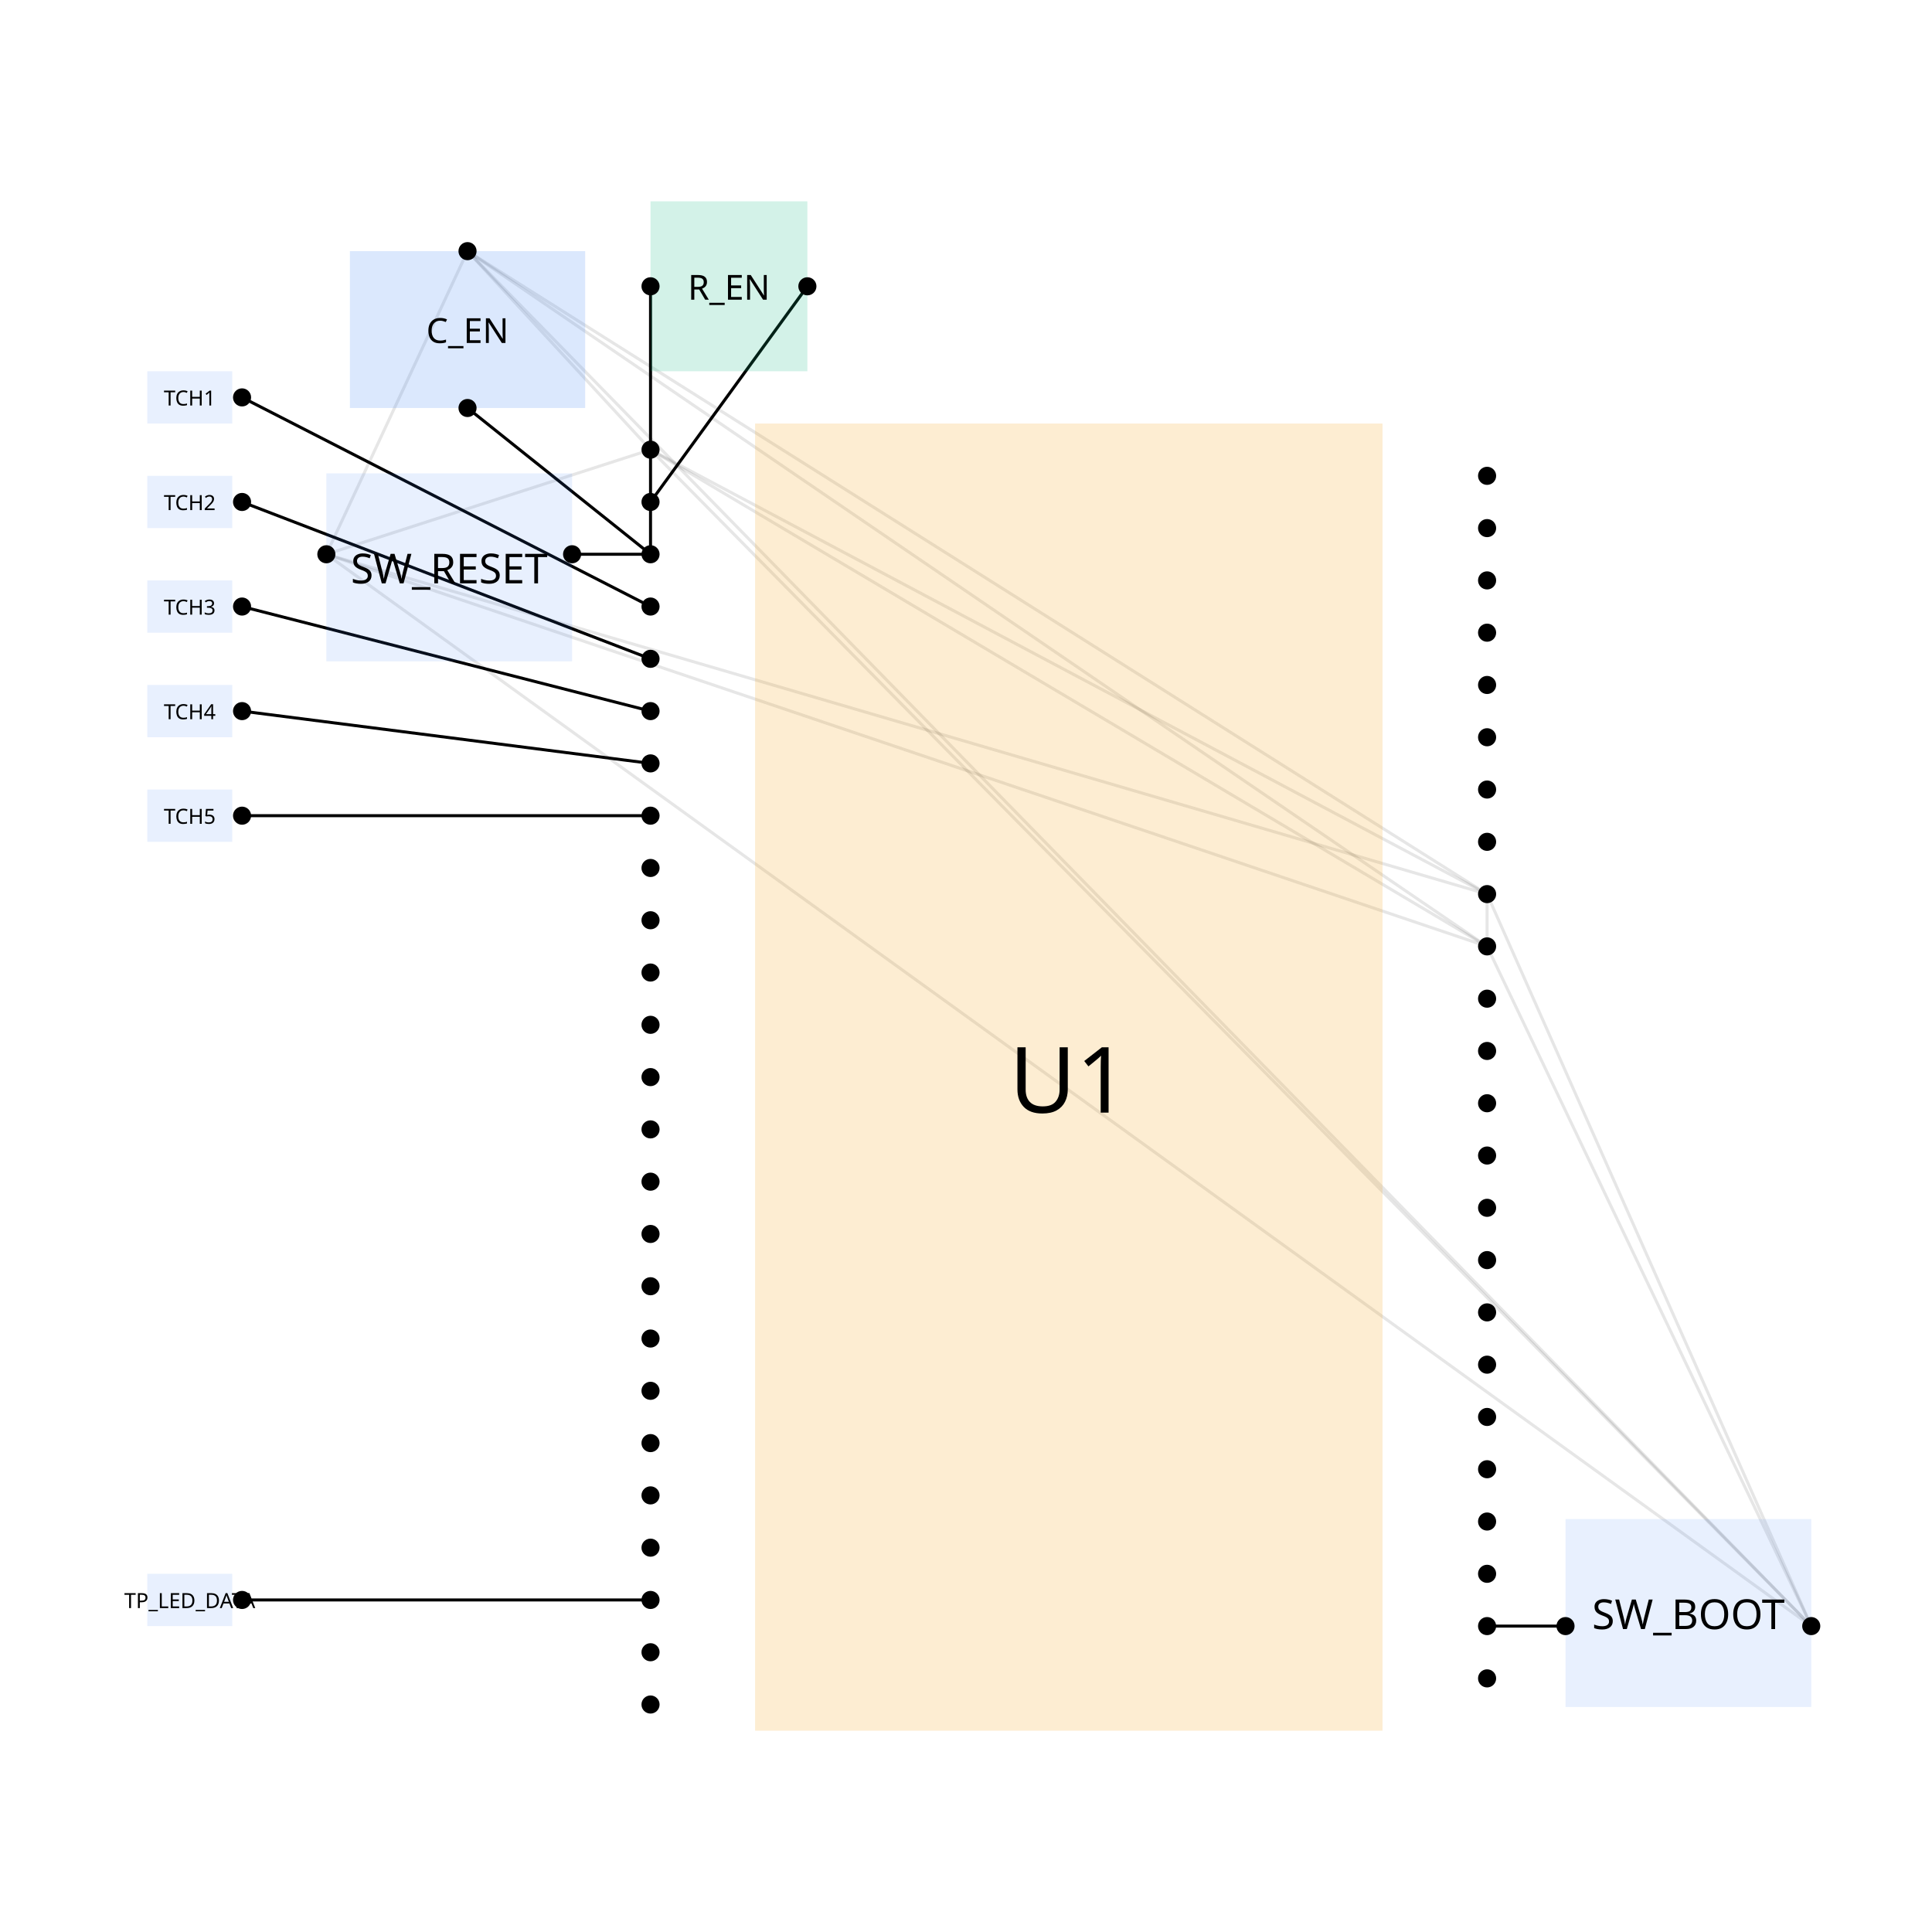
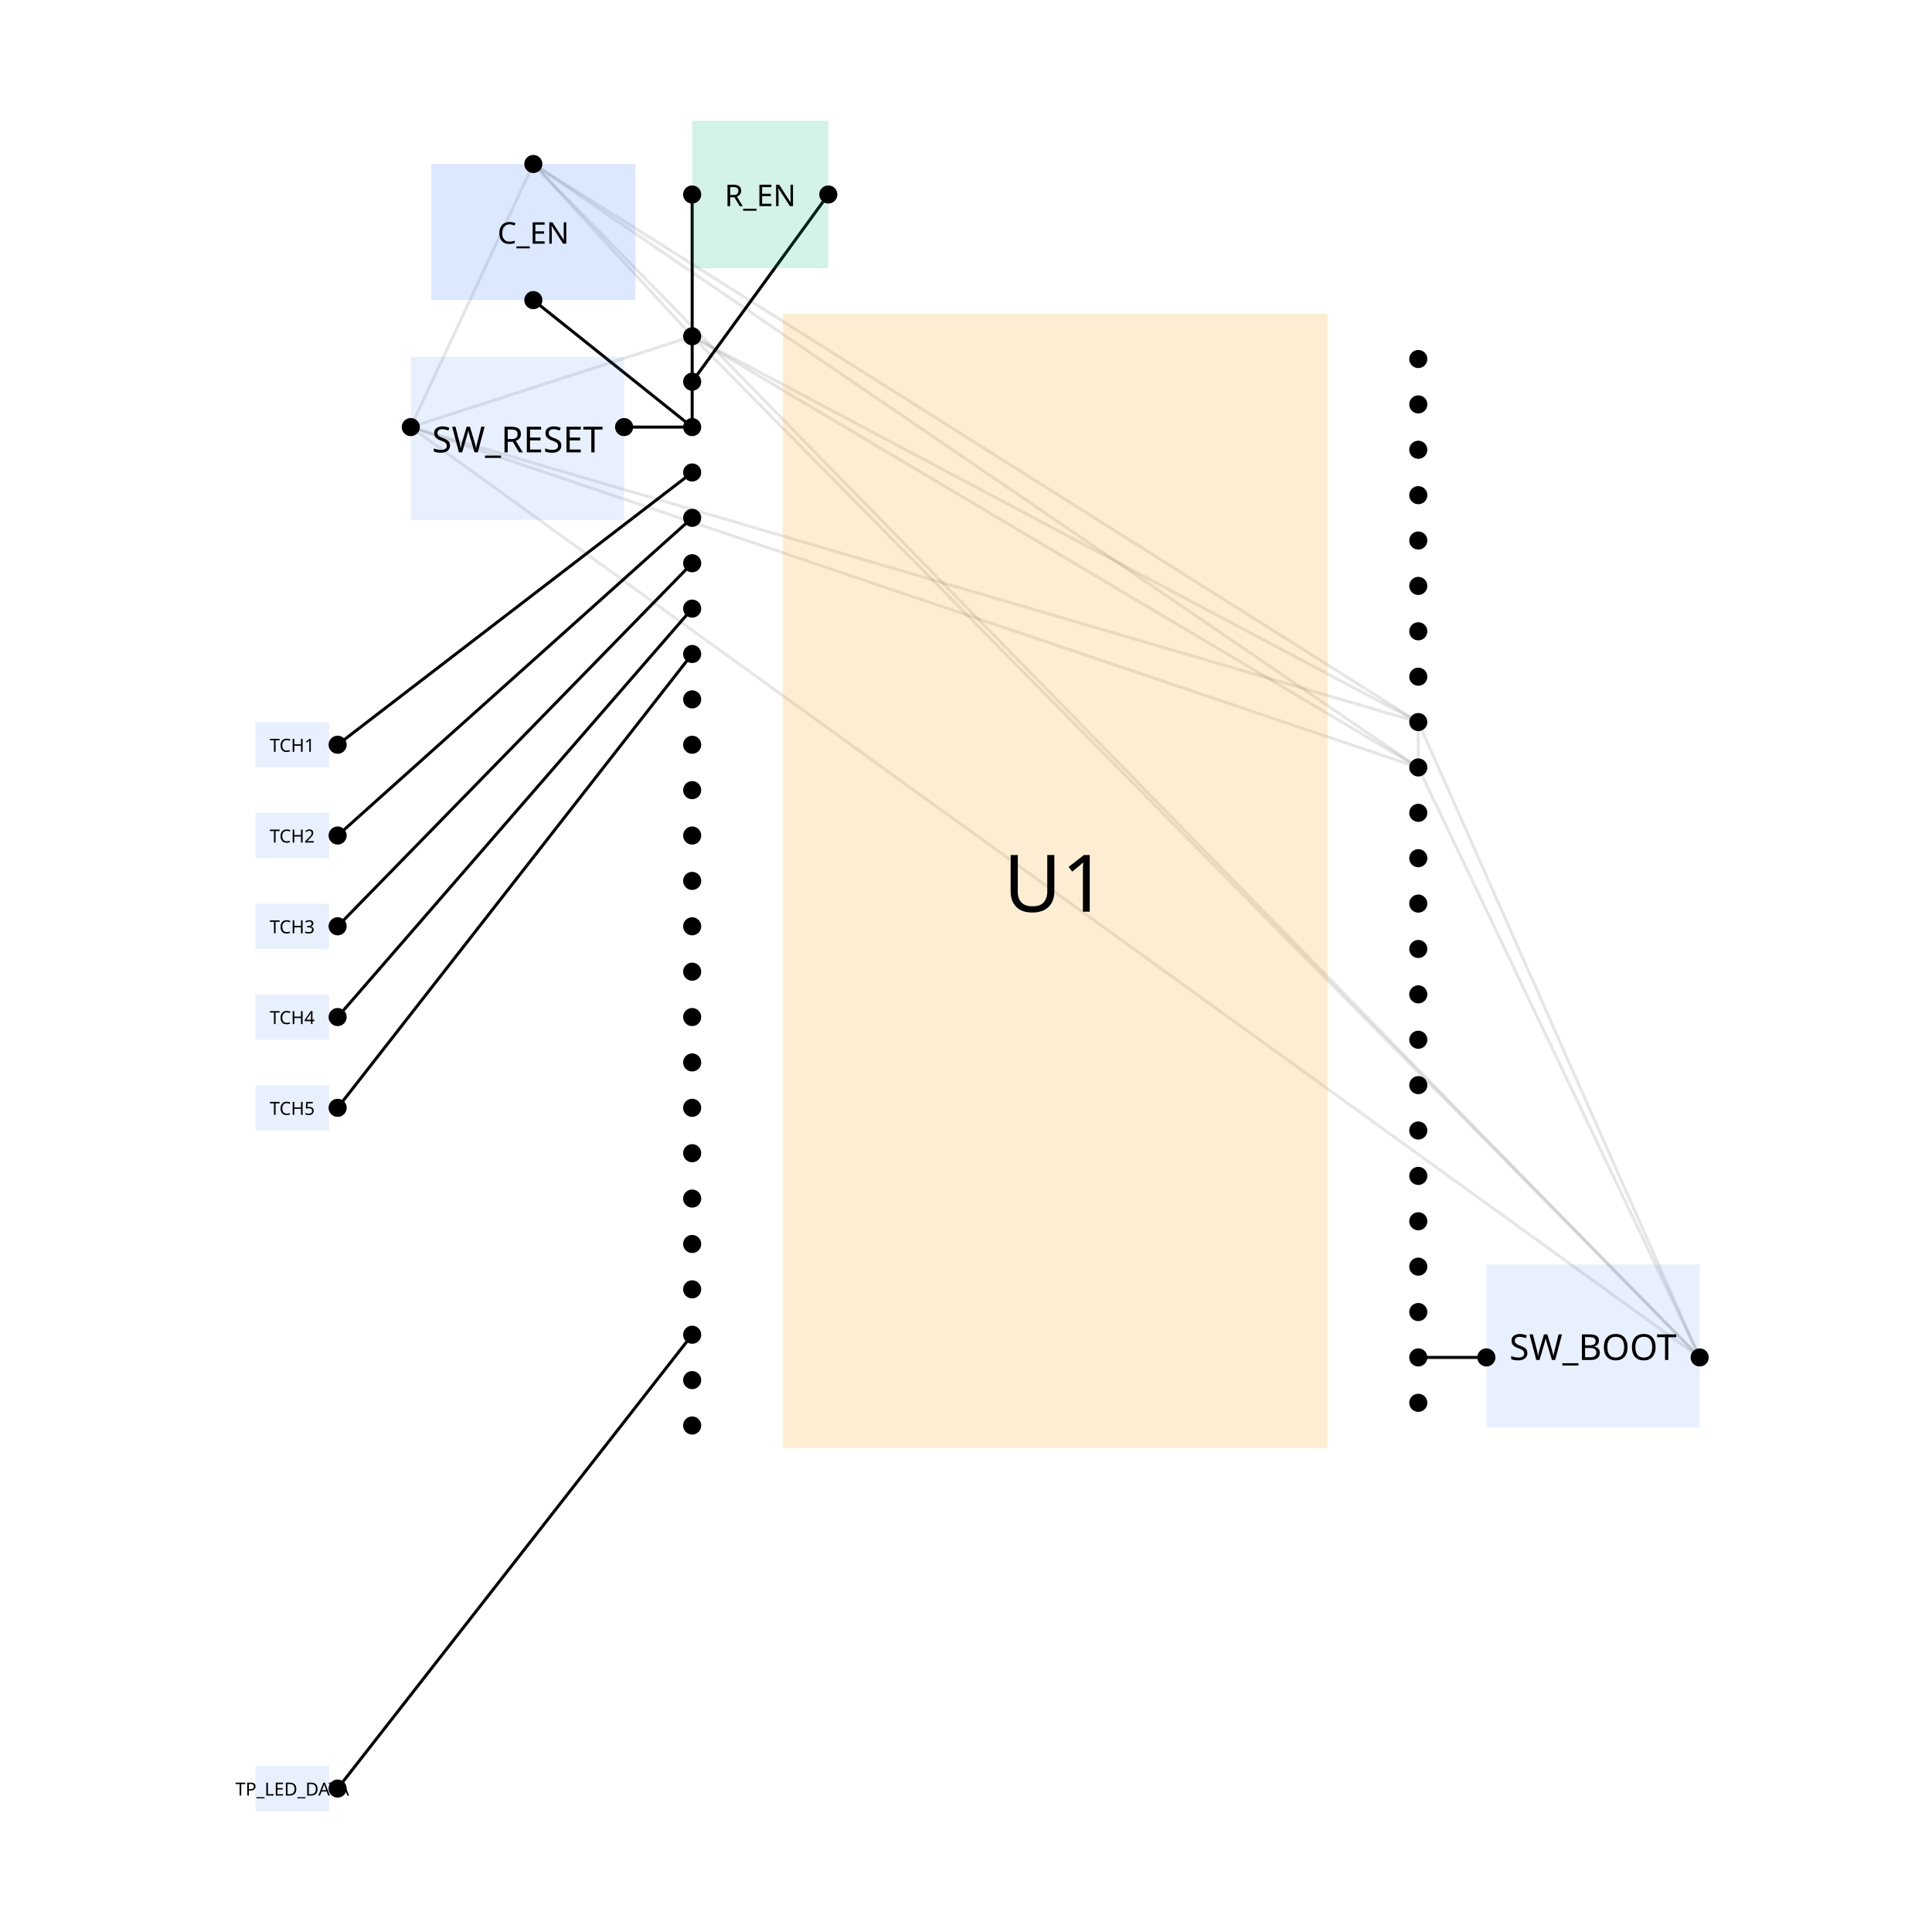
<svg xmlns="http://www.w3.org/2000/svg" width="640" height="640" viewBox="0 0 640 640">
  <rect width="100%" height="100%" fill="white" />
  <g>
-     <polyline data-points="-1.6,2.2000000000000006 -1.0000000000000009,3.0250000000000004" data-type="line" data-label="" points="215.495,166.285 267.455,94.84" fill="none" stroke="rgba(0,0,0,0.1)" stroke-width="1px" />
-   </g>
-   <g>
-     <polyline data-points="-1.6,2.400000000000001 1.6,0.49999999999999956" data-type="line" data-label="" points="215.495,148.965 492.616,313.505" fill="none" stroke="rgba(0,0,0,0.1)" stroke-width="1px" />
-   </g>
-   <g>
-     <polyline data-points="-1.6,2.400000000000001 1.6,0.6999999999999997" data-type="line" data-label="" points="215.495,148.965 492.616,296.185" fill="none" stroke="rgba(0,0,0,0.1)" stroke-width="1px" />
-   </g>
-   <g>
-     <polyline data-points="-1.6,2.400000000000001 -2.3000000000000003,3.15945535" data-type="line" data-label="" points="215.495,148.965 154.875,83.196" fill="none" stroke="rgba(0,0,0,0.1)" stroke-width="1px" />
-   </g>
-   <g>
-     <polyline data-points="-1.6,2.400000000000001 -2.8400000000000003,2.0000000000000013" data-type="line" data-label="" points="215.495,148.965 108.111,183.605" fill="none" stroke="rgba(0,0,0,0.1)" stroke-width="1px" />
-   </g>
-   <g>
-     <polyline data-points="-1.6,2.400000000000001 2.8400000000000003,-2.1000000000000005" data-type="line" data-label="" points="215.495,148.965 600,538.665" fill="none" stroke="rgba(0,0,0,0.1)" stroke-width="1px" />
-   </g>
-   <g>
-     <polyline data-points="1.6,0.49999999999999956 1.6,0.6999999999999997" data-type="line" data-label="" points="492.616,313.505 492.616,296.185" fill="none" stroke="rgba(0,0,0,0.1)" stroke-width="1px" />
-   </g>
-   <g>
-     <polyline data-points="1.6,0.49999999999999956 -2.3000000000000003,3.15945535" data-type="line" data-label="" points="492.616,313.505 154.875,83.196" fill="none" stroke="rgba(0,0,0,0.1)" stroke-width="1px" />
-   </g>
-   <g>
-     <polyline data-points="1.6,0.49999999999999956 -2.8400000000000003,2.0000000000000013" data-type="line" data-label="" points="492.616,313.505 108.111,183.605" fill="none" stroke="rgba(0,0,0,0.1)" stroke-width="1px" />
-   </g>
-   <g>
-     <polyline data-points="1.6,0.49999999999999956 2.8400000000000003,-2.1000000000000005" data-type="line" data-label="" points="492.616,313.505 600,538.665" fill="none" stroke="rgba(0,0,0,0.1)" stroke-width="1px" />
-   </g>
-   <g>
-     <polyline data-points="1.6,0.6999999999999997 -2.3000000000000003,3.15945535" data-type="line" data-label="" points="492.616,296.185 154.875,83.196" fill="none" stroke="rgba(0,0,0,0.1)" stroke-width="1px" />
-   </g>
-   <g>
-     <polyline data-points="1.6,0.6999999999999997 -2.8400000000000003,2.0000000000000013" data-type="line" data-label="" points="492.616,296.185 108.111,183.605" fill="none" stroke="rgba(0,0,0,0.1)" stroke-width="1px" />
-   </g>
-   <g>
-     <polyline data-points="1.6,0.6999999999999997 2.8400000000000003,-2.1000000000000005" data-type="line" data-label="" points="492.616,296.185 600,538.665" fill="none" stroke="rgba(0,0,0,0.1)" stroke-width="1px" />
-   </g>
-   <g>
-     <polyline data-points="-2.3000000000000003,3.15945535 -2.8400000000000003,2.0000000000000013" data-type="line" data-label="" points="154.875,83.196 108.111,183.605" fill="none" stroke="rgba(0,0,0,0.1)" stroke-width="1px" />
-   </g>
-   <g>
-     <polyline data-points="-2.3000000000000003,3.15945535 2.8400000000000003,-2.1000000000000005" data-type="line" data-label="" points="154.875,83.196 600,538.665" fill="none" stroke="rgba(0,0,0,0.1)" stroke-width="1px" />
-   </g>
-   <g>
-     <polyline data-points="-2.8400000000000003,2.0000000000000013 2.8400000000000003,-2.1000000000000005" data-type="line" data-label="" points="108.111,183.605 600,538.665" fill="none" stroke="rgba(0,0,0,0.1)" stroke-width="1px" />
-   </g>
-   <g>
-     <polyline data-points="-1.6,2.000000000000001 -1.6000000000000005,3.0250000000000004" data-type="line" data-label="" points="215.495,183.605 215.495,94.84" fill="none" stroke="black" stroke-width="1px" />
-   </g>
-   <g>
-     <polyline data-points="-1.6,2.000000000000001 -2.3000000000000003,2.5594553500000004" data-type="line" data-label="" points="215.495,183.605 154.875,135.156" fill="none" stroke="black" stroke-width="1px" />
-   </g>
-   <g>
-     <polyline data-points="-1.6,2.000000000000001 -1.9,2.000000000000001" data-type="line" data-label="" points="215.495,183.605 189.515,183.605" fill="none" stroke="black" stroke-width="1px" />
-   </g>
-   <g>
-     <polyline data-points="1.6,-2.1000000000000005 1.9,-2.1000000000000005" data-type="line" data-label="" points="492.616,538.665 518.596,538.665" fill="none" stroke="black" stroke-width="1px" />
-   </g>
-   <g>
-     <polyline data-points="-1.6,1.8000000000000007 -3.162500000000001,2.600000000000002" data-type="line" data-label="" points="215.495,200.925 80.182,131.645" fill="none" stroke="black" stroke-width="1px" />
-   </g>
-   <g>
-     <polyline data-points="-1.6,1.6000000000000008 -3.1625000000000014,2.2000000000000015" data-type="line" data-label="" points="215.495,218.245 80.182,166.285" fill="none" stroke="black" stroke-width="1px" />
-   </g>
-   <g>
-     <polyline data-points="-1.6,1.4000000000000008 -3.162500000000001,1.8000000000000012" data-type="line" data-label="" points="215.495,235.565 80.182,200.925" fill="none" stroke="black" stroke-width="1px" />
-   </g>
-   <g>
-     <polyline data-points="-1.6,1.2000000000000008 -3.162500000000001,1.400000000000001" data-type="line" data-label="" points="215.495,252.885 80.182,235.565" fill="none" stroke="black" stroke-width="1px" />
-   </g>
-   <g>
-     <polyline data-points="-1.6,1.0000000000000009 -3.162500000000001,1.0000000000000009" data-type="line" data-label="" points="215.495,270.205 80.182,270.205" fill="none" stroke="black" stroke-width="1px" />
-   </g>
-   <g>
-     <polyline data-points="-1.6,-2.0000000000000004 -3.162500000000001,-2.0000000000000004" data-type="line" data-label="" points="215.495,530.005 80.182,530.005" fill="none" stroke="black" stroke-width="1px" />
-   </g>
-   <g>
-     <polyline data-points="-1.6,2.2000000000000006 -1.0000000000000009,3.0250000000000004" data-type="line" data-label="" points="215.495,166.285 267.455,94.84" fill="none" stroke="black" stroke-width="1px" />
-   </g>
-   <g>
-     <rect data-type="rect" data-label="U1" data-x="0" data-y="0" x="250.135" y="140.305" width="207.84" height="433.001" fill="rgba(245, 158, 11, 0.18)" stroke="none" stroke-width="0.012" />
-   </g>
-   <g>
-     <rect data-type="rect" data-label="R_EN" data-x="-1.3000000000000007" data-y="3.0250000000000004" x="215.495" y="66.695" width="51.96" height="56.29" fill="rgba(16, 185, 129, 0.18)" stroke="none" stroke-width="0.012" />
-   </g>
-   <g>
-     <rect data-type="rect" data-label="C_EN" data-x="-2.3000000000000003" data-y="2.85945535" x="115.905" y="83.196" width="77.94" height="51.96" fill="rgba(59, 130, 246, 0.18)" stroke="none" stroke-width="0.012" />
-   </g>
-   <g>
-     <rect data-type="rect" data-label="SW_RESET" data-x="-2.37" data-y="1.950000000000001" x="108.111" y="156.806" width="81.404" height="62.258" fill="rgba(59, 130, 246, 0.12)" stroke="none" stroke-width="0.012" />
-   </g>
-   <g>
-     <rect data-type="rect" data-label="SW_BOOT" data-x="2.37" data-y="-2.0500000000000007" x="518.596" y="503.207" width="81.404" height="62.258" fill="rgba(59, 130, 246, 0.12)" stroke="none" stroke-width="0.012" />
-   </g>
-   <g>
-     <rect data-type="rect" data-label="TP_LED_DATA" data-x="-3.362500000000001" data-y="-2.0000000000000004" x="48.79" y="521.345" width="28.145" height="17.32" fill="rgba(59, 130, 246, 0.12)" stroke="none" stroke-width="0.012" />
-   </g>
-   <g>
-     <rect data-type="rect" data-label="TCH1" data-x="-3.362500000000001" data-y="2.600000000000002" x="48.79" y="122.985" width="28.145" height="17.32" fill="rgba(59, 130, 246, 0.12)" stroke="none" stroke-width="0.012" />
-   </g>
-   <g>
-     <rect data-type="rect" data-label="TCH2" data-x="-3.362500000000001" data-y="2.2000000000000015" x="48.79" y="157.625" width="28.145" height="17.32" fill="rgba(59, 130, 246, 0.12)" stroke="none" stroke-width="0.012" />
-   </g>
-   <g>
-     <rect data-type="rect" data-label="TCH3" data-x="-3.362500000000001" data-y="1.8000000000000012" x="48.79" y="192.265" width="28.145" height="17.32" fill="rgba(59, 130, 246, 0.12)" stroke="none" stroke-width="0.012" />
-   </g>
-   <g>
-     <rect data-type="rect" data-label="TCH4" data-x="-3.362500000000001" data-y="1.400000000000001" x="48.79" y="226.905" width="28.145" height="17.32" fill="rgba(59, 130, 246, 0.12)" stroke="none" stroke-width="0.012" />
-   </g>
-   <g>
-     <rect data-type="rect" data-label="TCH5" data-x="-3.362500000000001" data-y="1.0000000000000009" x="48.79" y="261.545" width="28.145" height="17.32" fill="rgba(59, 130, 246, 0.12)" stroke="none" stroke-width="0.012" />
-   </g>
-   <text data-type="text" data-label="U1" data-x="0" data-y="0" x="354.056" y="356.805" fill="black" font-size="30.31" font-family="sans-serif" text-anchor="middle" dominant-baseline="central">U1</text>
-   <text data-type="text" data-label="R_EN" data-x="-1.3000000000000007" data-y="3.0250000000000004" x="241.475" y="94.84" fill="black" font-size="11.431" font-family="sans-serif" text-anchor="middle" dominant-baseline="central">R_EN</text>
-   <text data-type="text" data-label="C_EN" data-x="-2.3000000000000003" data-y="2.85945535" x="154.875" y="109.176" fill="black" font-size="11.431" font-family="sans-serif" text-anchor="middle" dominant-baseline="central">C_EN</text>
-   <text data-type="text" data-label="SW_RESET" data-x="-2.37" data-y="1.950000000000001" x="148.813" y="187.935" fill="black" font-size="13.697" font-family="sans-serif" text-anchor="middle" dominant-baseline="central">SW_RESET</text>
-   <text data-type="text" data-label="SW_BOOT" data-x="2.37" data-y="-2.0500000000000007" x="559.298" y="534.335" fill="black" font-size="13.697" font-family="sans-serif" text-anchor="middle" dominant-baseline="central">SW_BOOT</text>
-   <text data-type="text" data-label="TP_LED_DATA" data-x="-3.362500000000001" data-y="-2.0000000000000004" x="62.862" y="530.005" fill="black" font-size="6.928" font-family="sans-serif" text-anchor="middle" dominant-baseline="central">TP_LED_DATA</text>
-   <text data-type="text" data-label="TCH1" data-x="-3.362500000000001" data-y="2.600000000000002" x="62.862" y="131.645" fill="black" font-size="6.928" font-family="sans-serif" text-anchor="middle" dominant-baseline="central">TCH1</text>
-   <text data-type="text" data-label="TCH2" data-x="-3.362500000000001" data-y="2.2000000000000015" x="62.862" y="166.285" fill="black" font-size="6.928" font-family="sans-serif" text-anchor="middle" dominant-baseline="central">TCH2</text>
-   <text data-type="text" data-label="TCH3" data-x="-3.362500000000001" data-y="1.8000000000000012" x="62.862" y="200.925" fill="black" font-size="6.928" font-family="sans-serif" text-anchor="middle" dominant-baseline="central">TCH3</text>
-   <text data-type="text" data-label="TCH4" data-x="-3.362500000000001" data-y="1.400000000000001" x="62.862" y="235.565" fill="black" font-size="6.928" font-family="sans-serif" text-anchor="middle" dominant-baseline="central">TCH4</text>
-   <text data-type="text" data-label="TCH5" data-x="-3.362500000000001" data-y="1.0000000000000009" x="62.862" y="270.205" fill="black" font-size="6.928" font-family="sans-serif" text-anchor="middle" dominant-baseline="central">TCH5</text>
-   <g>
-     <circle data-type="point" data-label="source_port_0 (source_net_1)" data-x="-1.6" data-y="2.400000000000001" cx="215.495" cy="148.965" r="3" fill="black" />
-   </g>
-   <g>
-     <circle data-type="point" data-label="source_port_1 (source_net_0)" data-x="-1.6" data-y="2.2000000000000006" cx="215.495" cy="166.285" r="3" fill="black" />
-   </g>
-   <g>
-     <circle data-type="point" data-label="source_port_2" data-x="-1.6" data-y="2.000000000000001" cx="215.495" cy="183.605" r="3" fill="black" />
-   </g>
-   <g>
-     <circle data-type="point" data-label="source_port_3" data-x="-1.6" data-y="1.8000000000000007" cx="215.495" cy="200.925" r="3" fill="black" />
-   </g>
-   <g>
-     <circle data-type="point" data-label="source_port_4" data-x="-1.6" data-y="1.6000000000000008" cx="215.495" cy="218.245" r="3" fill="black" />
-   </g>
-   <g>
-     <circle data-type="point" data-label="source_port_5" data-x="-1.6" data-y="1.4000000000000008" cx="215.495" cy="235.565" r="3" fill="black" />
-   </g>
-   <g>
-     <circle data-type="point" data-label="source_port_6" data-x="-1.6" data-y="1.2000000000000008" cx="215.495" cy="252.885" r="3" fill="black" />
-   </g>
-   <g>
-     <circle data-type="point" data-label="source_port_7" data-x="-1.6" data-y="1.0000000000000009" cx="215.495" cy="270.205" r="3" fill="black" />
-   </g>
-   <g>
-     <circle data-type="point" data-label="source_port_8" data-x="-1.6" data-y="0.8000000000000009" cx="215.495" cy="287.525" r="3" fill="black" />
-   </g>
-   <g>
-     <circle data-type="point" data-label="source_port_9" data-x="-1.6" data-y="0.600000000000001" cx="215.495" cy="304.845" r="3" fill="black" />
-   </g>
-   <g>
-     <circle data-type="point" data-label="source_port_10" data-x="-1.6" data-y="0.400000000000001" cx="215.495" cy="322.165" r="3" fill="black" />
-   </g>
-   <g>
-     <circle data-type="point" data-label="source_port_11" data-x="-1.6" data-y="0.20000000000000107" cx="215.495" cy="339.485" r="3" fill="black" />
-   </g>
-   <g>
-     <circle data-type="point" data-label="source_port_12" data-x="-1.6" data-y="8.881784197001252e-16" cx="215.495" cy="356.805" r="3" fill="black" />
-   </g>
-   <g>
-     <circle data-type="point" data-label="source_port_13" data-x="-1.6" data-y="-0.1999999999999993" cx="215.495" cy="374.125" r="3" fill="black" />
-   </g>
-   <g>
-     <circle data-type="point" data-label="source_port_14" data-x="-1.6" data-y="-0.39999999999999947" cx="215.495" cy="391.445" r="3" fill="black" />
-   </g>
-   <g>
-     <circle data-type="point" data-label="source_port_15" data-x="-1.6" data-y="-0.5999999999999996" cx="215.495" cy="408.765" r="3" fill="black" />
-   </g>
-   <g>
-     <circle data-type="point" data-label="source_port_16" data-x="-1.6" data-y="-0.7999999999999998" cx="215.495" cy="426.085" r="3" fill="black" />
-   </g>
-   <g>
-     <circle data-type="point" data-label="source_port_17" data-x="-1.6" data-y="-1" cx="215.495" cy="443.405" r="3" fill="black" />
-   </g>
-   <g>
-     <circle data-type="point" data-label="source_port_18" data-x="-1.6" data-y="-1.2000000000000002" cx="215.495" cy="460.725" r="3" fill="black" />
-   </g>
-   <g>
-     <circle data-type="point" data-label="source_port_19" data-x="-1.6" data-y="-1.4000000000000004" cx="215.495" cy="478.045" r="3" fill="black" />
-   </g>
-   <g>
-     <circle data-type="point" data-label="source_port_20" data-x="-1.6" data-y="-1.6" cx="215.495" cy="495.365" r="3" fill="black" />
-   </g>
-   <g>
-     <circle data-type="point" data-label="source_port_21" data-x="-1.6" data-y="-1.8000000000000003" cx="215.495" cy="512.685" r="3" fill="black" />
-   </g>
-   <g>
-     <circle data-type="point" data-label="source_port_22" data-x="-1.6" data-y="-2.0000000000000004" cx="215.495" cy="530.005" r="3" fill="black" />
-   </g>
-   <g>
-     <circle data-type="point" data-label="source_port_23" data-x="-1.6" data-y="-2.2000000000000006" cx="215.495" cy="547.325" r="3" fill="black" />
-   </g>
-   <g>
-     <circle data-type="point" data-label="source_port_24" data-x="-1.6" data-y="-2.400000000000001" cx="215.495" cy="564.645" r="3" fill="black" />
-   </g>
-   <g>
-     <circle data-type="point" data-label="source_port_25" data-x="1.6" data-y="-2.3000000000000007" cx="492.616" cy="555.985" r="3" fill="black" />
-   </g>
-   <g>
-     <circle data-type="point" data-label="source_port_26" data-x="1.6" data-y="-2.1000000000000005" cx="492.616" cy="538.665" r="3" fill="black" />
-   </g>
-   <g>
-     <circle data-type="point" data-label="source_port_27" data-x="1.6" data-y="-1.9000000000000008" cx="492.616" cy="521.345" r="3" fill="black" />
-   </g>
-   <g>
-     <circle data-type="point" data-label="source_port_28" data-x="1.6" data-y="-1.7000000000000006" cx="492.616" cy="504.025" r="3" fill="black" />
-   </g>
-   <g>
-     <circle data-type="point" data-label="source_port_29" data-x="1.6" data-y="-1.5000000000000007" cx="492.616" cy="486.705" r="3" fill="black" />
-   </g>
-   <g>
-     <circle data-type="point" data-label="source_port_30" data-x="1.6" data-y="-1.3000000000000007" cx="492.616" cy="469.385" r="3" fill="black" />
-   </g>
-   <g>
-     <circle data-type="point" data-label="source_port_31" data-x="1.6" data-y="-1.1000000000000008" cx="492.616" cy="452.065" r="3" fill="black" />
-   </g>
-   <g>
-     <circle data-type="point" data-label="source_port_32" data-x="1.6" data-y="-0.9000000000000008" cx="492.616" cy="434.745" r="3" fill="black" />
-   </g>
-   <g>
-     <circle data-type="point" data-label="source_port_33" data-x="1.6" data-y="-0.7000000000000008" cx="492.616" cy="417.425" r="3" fill="black" />
-   </g>
-   <g>
-     <circle data-type="point" data-label="source_port_34" data-x="1.6" data-y="-0.5000000000000009" cx="492.616" cy="400.105" r="3" fill="black" />
-   </g>
-   <g>
-     <circle data-type="point" data-label="source_port_35" data-x="1.6" data-y="-0.30000000000000093" cx="492.616" cy="382.785" r="3" fill="black" />
-   </g>
-   <g>
-     <circle data-type="point" data-label="source_port_36" data-x="1.6" data-y="-0.10000000000000098" cx="492.616" cy="365.465" r="3" fill="black" />
-   </g>
-   <g>
-     <circle data-type="point" data-label="source_port_37" data-x="1.6" data-y="0.0999999999999992" cx="492.616" cy="348.145" r="3" fill="black" />
-   </g>
-   <g>
-     <circle data-type="point" data-label="source_port_38" data-x="1.6" data-y="0.2999999999999994" cx="492.616" cy="330.825" r="3" fill="black" />
-   </g>
-   <g>
-     <circle data-type="point" data-label="source_port_39 (source_net_1)" data-x="1.6" data-y="0.49999999999999956" cx="492.616" cy="313.505" r="3" fill="black" />
-   </g>
-   <g>
-     <circle data-type="point" data-label="source_port_40 (source_net_1)" data-x="1.6" data-y="0.6999999999999997" cx="492.616" cy="296.185" r="3" fill="black" />
-   </g>
-   <g>
-     <circle data-type="point" data-label="source_port_41" data-x="1.6" data-y="0.8999999999999999" cx="492.616" cy="278.865" r="3" fill="black" />
-   </g>
-   <g>
-     <circle data-type="point" data-label="source_port_42" data-x="1.6" data-y="1.1" cx="492.616" cy="261.545" r="3" fill="black" />
-   </g>
-   <g>
-     <circle data-type="point" data-label="source_port_43" data-x="1.6" data-y="1.3000000000000003" cx="492.616" cy="244.225" r="3" fill="black" />
-   </g>
-   <g>
-     <circle data-type="point" data-label="source_port_44" data-x="1.6" data-y="1.5000000000000004" cx="492.616" cy="226.905" r="3" fill="black" />
-   </g>
-   <g>
-     <circle data-type="point" data-label="source_port_45" data-x="1.6" data-y="1.7000000000000002" cx="492.616" cy="209.585" r="3" fill="black" />
-   </g>
-   <g>
-     <circle data-type="point" data-label="source_port_46" data-x="1.6" data-y="1.9000000000000004" cx="492.616" cy="192.265" r="3" fill="black" />
-   </g>
-   <g>
-     <circle data-type="point" data-label="source_port_47" data-x="1.6" data-y="2.1000000000000005" cx="492.616" cy="174.945" r="3" fill="black" />
-   </g>
-   <g>
-     <circle data-type="point" data-label="source_port_48" data-x="1.6" data-y="2.3000000000000007" cx="492.616" cy="157.625" r="3" fill="black" />
-   </g>
-   <g>
-     <circle data-type="point" data-label="source_port_49" data-x="-1.6000000000000005" data-y="3.0250000000000004" cx="215.495" cy="94.84" r="3" fill="black" />
-   </g>
-   <g>
-     <circle data-type="point" data-label="source_port_50 (source_net_0)" data-x="-1.0000000000000009" data-y="3.0250000000000004" cx="267.455" cy="94.84" r="3" fill="black" />
-   </g>
-   <g>
-     <circle data-type="point" data-label="source_port_51" data-x="-2.3000000000000003" data-y="2.5594553500000004" cx="154.875" cy="135.156" r="3" fill="black" />
-   </g>
-   <g>
-     <circle data-type="point" data-label="source_port_52 (source_net_1)" data-x="-2.3000000000000003" data-y="3.15945535" cx="154.875" cy="83.196" r="3" fill="black" />
-   </g>
-   <g>
-     <circle data-type="point" data-label="source_port_53" data-x="-1.9" data-y="2.000000000000001" cx="189.515" cy="183.605" r="3" fill="black" />
-   </g>
-   <g>
-     <circle data-type="point" data-label="source_port_54 (source_net_1)" data-x="-2.8400000000000003" data-y="2.0000000000000013" cx="108.111" cy="183.605" r="3" fill="black" />
-   </g>
-   <g>
-     <circle data-type="point" data-label="source_port_57" data-x="1.9" data-y="-2.1000000000000005" cx="518.596" cy="538.665" r="3" fill="black" />
-   </g>
-   <g>
-     <circle data-type="point" data-label="source_port_58 (source_net_1)" data-x="2.8400000000000003" data-y="-2.1000000000000005" cx="600" cy="538.665" r="3" fill="black" />
-   </g>
-   <g>
-     <circle data-type="point" data-label="source_port_61" data-x="-3.162500000000001" data-y="-2.0000000000000004" cx="80.182" cy="530.005" r="3" fill="black" />
-   </g>
-   <g>
-     <circle data-type="point" data-label="source_port_62" data-x="-3.162500000000001" data-y="2.600000000000002" cx="80.182" cy="131.645" r="3" fill="black" />
-   </g>
-   <g>
-     <circle data-type="point" data-label="source_port_63" data-x="-3.1625000000000014" data-y="2.2000000000000015" cx="80.182" cy="166.285" r="3" fill="black" />
-   </g>
-   <g>
-     <circle data-type="point" data-label="source_port_64" data-x="-3.162500000000001" data-y="1.8000000000000012" cx="80.182" cy="200.925" r="3" fill="black" />
-   </g>
-   <g>
-     <circle data-type="point" data-label="source_port_65" data-x="-3.162500000000001" data-y="1.400000000000001" cx="80.182" cy="235.565" r="3" fill="black" />
-   </g>
-   <g>
-     <circle data-type="point" data-label="source_port_66" data-x="-3.162500000000001" data-y="1.0000000000000009" cx="80.182" cy="270.205" r="3" fill="black" />
+     <polyline data-points="-1.6,2.2000000000000006 -1.0000000000000009,3.0250000000000004" data-type="line" data-label="" points="229.291,126.443 274.392,64.43" fill="none" stroke="rgba(0,0,0,0.1)" stroke-width="1px" />
+   </g>
+   <g>
+     <polyline data-points="-1.6,2.400000000000001 1.6,0.49999999999999956" data-type="line" data-label="" points="229.291,111.409 469.828,254.228" fill="none" stroke="rgba(0,0,0,0.1)" stroke-width="1px" />
+   </g>
+   <g>
+     <polyline data-points="-1.6,2.400000000000001 1.6,0.6999999999999997" data-type="line" data-label="" points="229.291,111.409 469.828,239.195" fill="none" stroke="rgba(0,0,0,0.1)" stroke-width="1px" />
+   </g>
+   <g>
+     <polyline data-points="-1.6,2.400000000000001 -2.3000000000000003,3.15945535" data-type="line" data-label="" points="229.291,111.409 176.674,54.323" fill="none" stroke="rgba(0,0,0,0.1)" stroke-width="1px" />
+   </g>
+   <g>
+     <polyline data-points="-1.6,2.400000000000001 -2.8400000000000003,2.0000000000000013" data-type="line" data-label="" points="229.291,111.409 136.083,141.477" fill="none" stroke="rgba(0,0,0,0.1)" stroke-width="1px" />
+   </g>
+   <g>
+     <polyline data-points="-1.6,2.400000000000001 2.8400000000000003,-2.1000000000000005" data-type="line" data-label="" points="229.291,111.409 563.036,449.664" fill="none" stroke="rgba(0,0,0,0.1)" stroke-width="1px" />
+   </g>
+   <g>
+     <polyline data-points="1.6,0.49999999999999956 1.6,0.6999999999999997" data-type="line" data-label="" points="469.828,254.228 469.828,239.195" fill="none" stroke="rgba(0,0,0,0.1)" stroke-width="1px" />
+   </g>
+   <g>
+     <polyline data-points="1.6,0.49999999999999956 -2.3000000000000003,3.15945535" data-type="line" data-label="" points="469.828,254.228 176.674,54.323" fill="none" stroke="rgba(0,0,0,0.1)" stroke-width="1px" />
+   </g>
+   <g>
+     <polyline data-points="1.6,0.49999999999999956 -2.8400000000000003,2.0000000000000013" data-type="line" data-label="" points="469.828,254.228 136.083,141.477" fill="none" stroke="rgba(0,0,0,0.1)" stroke-width="1px" />
+   </g>
+   <g>
+     <polyline data-points="1.6,0.49999999999999956 2.8400000000000003,-2.1000000000000005" data-type="line" data-label="" points="469.828,254.228 563.036,449.664" fill="none" stroke="rgba(0,0,0,0.1)" stroke-width="1px" />
+   </g>
+   <g>
+     <polyline data-points="1.6,0.6999999999999997 -2.3000000000000003,3.15945535" data-type="line" data-label="" points="469.828,239.195 176.674,54.323" fill="none" stroke="rgba(0,0,0,0.1)" stroke-width="1px" />
+   </g>
+   <g>
+     <polyline data-points="1.6,0.6999999999999997 -2.8400000000000003,2.0000000000000013" data-type="line" data-label="" points="469.828,239.195 136.083,141.477" fill="none" stroke="rgba(0,0,0,0.1)" stroke-width="1px" />
+   </g>
+   <g>
+     <polyline data-points="1.6,0.6999999999999997 2.8400000000000003,-2.1000000000000005" data-type="line" data-label="" points="469.828,239.195 563.036,449.664" fill="none" stroke="rgba(0,0,0,0.1)" stroke-width="1px" />
+   </g>
+   <g>
+     <polyline data-points="-2.3000000000000003,3.15945535 -2.8400000000000003,2.0000000000000013" data-type="line" data-label="" points="176.674,54.323 136.083,141.477" fill="none" stroke="rgba(0,0,0,0.1)" stroke-width="1px" />
+   </g>
+   <g>
+     <polyline data-points="-2.3000000000000003,3.15945535 2.8400000000000003,-2.1000000000000005" data-type="line" data-label="" points="176.674,54.323 563.036,449.664" fill="none" stroke="rgba(0,0,0,0.1)" stroke-width="1px" />
+   </g>
+   <g>
+     <polyline data-points="-2.8400000000000003,2.0000000000000013 2.8400000000000003,-2.1000000000000005" data-type="line" data-label="" points="136.083,141.477 563.036,449.664" fill="none" stroke="rgba(0,0,0,0.1)" stroke-width="1px" />
+   </g>
+   <g>
+     <polyline data-points="-1.6,2.000000000000001 -1.6000000000000005,3.0250000000000004" data-type="line" data-label="" points="229.291,141.477 229.291,64.43" fill="none" stroke="black" stroke-width="1px" />
+   </g>
+   <g>
+     <polyline data-points="-1.6,2.000000000000001 -2.3000000000000003,2.5594553500000004" data-type="line" data-label="" points="229.291,141.477 176.674,99.423" fill="none" stroke="black" stroke-width="1px" />
+   </g>
+   <g>
+     <polyline data-points="-1.6,2.000000000000001 -1.9,2.000000000000001" data-type="line" data-label="" points="229.291,141.477 206.741,141.477" fill="none" stroke="black" stroke-width="1px" />
+   </g>
+   <g>
+     <polyline data-points="1.6,-2.1000000000000005 1.9,-2.1000000000000005" data-type="line" data-label="" points="469.828,449.664 492.379,449.664" fill="none" stroke="black" stroke-width="1px" />
+   </g>
+   <g>
+     <polyline data-points="-1.6,1.8000000000000007 -3.162500000000001,0.6000000000000019" data-type="line" data-label="" points="229.291,156.51 111.842,246.711" fill="none" stroke="black" stroke-width="1px" />
+   </g>
+   <g>
+     <polyline data-points="-1.6,1.6000000000000008 -3.1625000000000014,0.20000000000000148" data-type="line" data-label="" points="229.291,171.544 111.842,276.779" fill="none" stroke="black" stroke-width="1px" />
+   </g>
+   <g>
+     <polyline data-points="-1.6,1.4000000000000008 -3.162500000000001,-0.19999999999999887" data-type="line" data-label="" points="229.291,186.577 111.842,306.846" fill="none" stroke="black" stroke-width="1px" />
+   </g>
+   <g>
+     <polyline data-points="-1.6,1.2000000000000008 -3.162500000000001,-0.599999999999999" data-type="line" data-label="" points="229.291,201.611 111.842,336.913" fill="none" stroke="black" stroke-width="1px" />
+   </g>
+   <g>
+     <polyline data-points="-1.6,1.0000000000000009 -3.162500000000001,-0.9999999999999991" data-type="line" data-label="" points="229.291,216.644 111.842,366.98" fill="none" stroke="black" stroke-width="1px" />
+   </g>
+   <g>
+     <polyline data-points="-1.6,-2.0000000000000004 -3.162500000000001,-4" data-type="line" data-label="" points="229.291,442.148 111.842,592.483" fill="none" stroke="black" stroke-width="1px" />
+   </g>
+   <g>
+     <polyline data-points="-1.6,2.2000000000000006 -1.0000000000000009,3.0250000000000004" data-type="line" data-label="" points="229.291,126.443 274.392,64.43" fill="none" stroke="black" stroke-width="1px" />
+   </g>
+   <g>
+     <rect data-type="rect" data-label="U1" data-x="0" data-y="0" x="259.358" y="103.893" width="180.403" height="375.839" fill="rgba(245, 158, 11, 0.18)" stroke="none" stroke-width="0.013" />
+   </g>
+   <g>
+     <rect data-type="rect" data-label="R_EN" data-x="-1.3000000000000007" data-y="3.0250000000000004" x="229.291" y="40" width="45.101" height="48.859" fill="rgba(16, 185, 129, 0.18)" stroke="none" stroke-width="0.013" />
+   </g>
+   <g>
+     <rect data-type="rect" data-label="C_EN" data-x="-2.3000000000000003" data-y="2.85945535" x="142.848" y="54.323" width="67.651" height="45.101" fill="rgba(59, 130, 246, 0.18)" stroke="none" stroke-width="0.013" />
+   </g>
+   <g>
+     <rect data-type="rect" data-label="SW_RESET" data-x="-2.37" data-y="1.950000000000001" x="136.083" y="118.215" width="70.658" height="54.039" fill="rgba(59, 130, 246, 0.12)" stroke="none" stroke-width="0.013" />
+   </g>
+   <g>
+     <rect data-type="rect" data-label="SW_BOOT" data-x="2.37" data-y="-2.0500000000000007" x="492.379" y="418.887" width="70.658" height="54.039" fill="rgba(59, 130, 246, 0.12)" stroke="none" stroke-width="0.013" />
+   </g>
+   <g>
+     <rect data-type="rect" data-label="TP_LED_DATA" data-x="-3.362500000000001" data-y="-4" x="84.593" y="584.966" width="24.43" height="15.034" fill="rgba(59, 130, 246, 0.12)" stroke="none" stroke-width="0.013" />
+   </g>
+   <g>
+     <rect data-type="rect" data-label="TCH1" data-x="-3.362500000000001" data-y="0.6000000000000019" x="84.593" y="239.195" width="24.43" height="15.034" fill="rgba(59, 130, 246, 0.12)" stroke="none" stroke-width="0.013" />
+   </g>
+   <g>
+     <rect data-type="rect" data-label="TCH2" data-x="-3.362500000000001" data-y="0.2000000000000015" x="84.593" y="269.262" width="24.43" height="15.034" fill="rgba(59, 130, 246, 0.12)" stroke="none" stroke-width="0.013" />
+   </g>
+   <g>
+     <rect data-type="rect" data-label="TCH3" data-x="-3.362500000000001" data-y="-0.19999999999999885" x="84.593" y="299.329" width="24.43" height="15.034" fill="rgba(59, 130, 246, 0.12)" stroke="none" stroke-width="0.013" />
+   </g>
+   <g>
+     <rect data-type="rect" data-label="TCH4" data-x="-3.362500000000001" data-y="-0.599999999999999" x="84.593" y="329.396" width="24.43" height="15.034" fill="rgba(59, 130, 246, 0.12)" stroke="none" stroke-width="0.013" />
+   </g>
+   <g>
+     <rect data-type="rect" data-label="TCH5" data-x="-3.362500000000001" data-y="-0.9999999999999991" x="84.593" y="359.463" width="24.43" height="15.034" fill="rgba(59, 130, 246, 0.12)" stroke="none" stroke-width="0.013" />
+   </g>
+   <text data-type="text" data-label="U1" data-x="0" data-y="0" x="349.56" y="291.812" fill="black" font-size="26.309" font-family="sans-serif" text-anchor="middle" dominant-baseline="central">U1</text>
+   <text data-type="text" data-label="R_EN" data-x="-1.3000000000000007" data-y="3.0250000000000004" x="251.842" y="64.43" fill="black" font-size="9.922" font-family="sans-serif" text-anchor="middle" dominant-baseline="central">R_EN</text>
+   <text data-type="text" data-label="C_EN" data-x="-2.3000000000000003" data-y="2.85945535" x="176.674" y="76.873" fill="black" font-size="9.922" font-family="sans-serif" text-anchor="middle" dominant-baseline="central">C_EN</text>
+   <text data-type="text" data-label="SW_RESET" data-x="-2.37" data-y="1.950000000000001" x="171.412" y="145.235" fill="black" font-size="11.889" font-family="sans-serif" text-anchor="middle" dominant-baseline="central">SW_RESET</text>
+   <text data-type="text" data-label="SW_BOOT" data-x="2.37" data-y="-2.0500000000000007" x="527.707" y="445.906" fill="black" font-size="11.889" font-family="sans-serif" text-anchor="middle" dominant-baseline="central">SW_BOOT</text>
+   <text data-type="text" data-label="TP_LED_DATA" data-x="-3.362500000000001" data-y="-4" x="96.808" y="592.483" fill="black" font-size="6.013" font-family="sans-serif" text-anchor="middle" dominant-baseline="central">TP_LED_DATA</text>
+   <text data-type="text" data-label="TCH1" data-x="-3.362500000000001" data-y="0.6000000000000019" x="96.808" y="246.711" fill="black" font-size="6.013" font-family="sans-serif" text-anchor="middle" dominant-baseline="central">TCH1</text>
+   <text data-type="text" data-label="TCH2" data-x="-3.362500000000001" data-y="0.2000000000000015" x="96.808" y="276.779" fill="black" font-size="6.013" font-family="sans-serif" text-anchor="middle" dominant-baseline="central">TCH2</text>
+   <text data-type="text" data-label="TCH3" data-x="-3.362500000000001" data-y="-0.19999999999999885" x="96.808" y="306.846" fill="black" font-size="6.013" font-family="sans-serif" text-anchor="middle" dominant-baseline="central">TCH3</text>
+   <text data-type="text" data-label="TCH4" data-x="-3.362500000000001" data-y="-0.599999999999999" x="96.808" y="336.913" fill="black" font-size="6.013" font-family="sans-serif" text-anchor="middle" dominant-baseline="central">TCH4</text>
+   <text data-type="text" data-label="TCH5" data-x="-3.362500000000001" data-y="-0.9999999999999991" x="96.808" y="366.98" fill="black" font-size="6.013" font-family="sans-serif" text-anchor="middle" dominant-baseline="central">TCH5</text>
+   <g>
+     <circle data-type="point" data-label="source_port_0 (source_net_1)" data-x="-1.6" data-y="2.400000000000001" cx="229.291" cy="111.409" r="3" fill="black" />
+   </g>
+   <g>
+     <circle data-type="point" data-label="source_port_1 (source_net_0)" data-x="-1.6" data-y="2.2000000000000006" cx="229.291" cy="126.443" r="3" fill="black" />
+   </g>
+   <g>
+     <circle data-type="point" data-label="source_port_2" data-x="-1.6" data-y="2.000000000000001" cx="229.291" cy="141.477" r="3" fill="black" />
+   </g>
+   <g>
+     <circle data-type="point" data-label="source_port_3" data-x="-1.6" data-y="1.8000000000000007" cx="229.291" cy="156.51" r="3" fill="black" />
+   </g>
+   <g>
+     <circle data-type="point" data-label="source_port_4" data-x="-1.6" data-y="1.6000000000000008" cx="229.291" cy="171.544" r="3" fill="black" />
+   </g>
+   <g>
+     <circle data-type="point" data-label="source_port_5" data-x="-1.6" data-y="1.4000000000000008" cx="229.291" cy="186.577" r="3" fill="black" />
+   </g>
+   <g>
+     <circle data-type="point" data-label="source_port_6" data-x="-1.6" data-y="1.2000000000000008" cx="229.291" cy="201.611" r="3" fill="black" />
+   </g>
+   <g>
+     <circle data-type="point" data-label="source_port_7" data-x="-1.6" data-y="1.0000000000000009" cx="229.291" cy="216.644" r="3" fill="black" />
+   </g>
+   <g>
+     <circle data-type="point" data-label="source_port_8" data-x="-1.6" data-y="0.8000000000000009" cx="229.291" cy="231.678" r="3" fill="black" />
+   </g>
+   <g>
+     <circle data-type="point" data-label="source_port_9" data-x="-1.6" data-y="0.600000000000001" cx="229.291" cy="246.711" r="3" fill="black" />
+   </g>
+   <g>
+     <circle data-type="point" data-label="source_port_10" data-x="-1.6" data-y="0.400000000000001" cx="229.291" cy="261.745" r="3" fill="black" />
+   </g>
+   <g>
+     <circle data-type="point" data-label="source_port_11" data-x="-1.6" data-y="0.20000000000000107" cx="229.291" cy="276.779" r="3" fill="black" />
+   </g>
+   <g>
+     <circle data-type="point" data-label="source_port_12" data-x="-1.6" data-y="8.881784197001252e-16" cx="229.291" cy="291.812" r="3" fill="black" />
+   </g>
+   <g>
+     <circle data-type="point" data-label="source_port_13" data-x="-1.6" data-y="-0.1999999999999993" cx="229.291" cy="306.846" r="3" fill="black" />
+   </g>
+   <g>
+     <circle data-type="point" data-label="source_port_14" data-x="-1.6" data-y="-0.39999999999999947" cx="229.291" cy="321.879" r="3" fill="black" />
+   </g>
+   <g>
+     <circle data-type="point" data-label="source_port_15" data-x="-1.6" data-y="-0.5999999999999996" cx="229.291" cy="336.913" r="3" fill="black" />
+   </g>
+   <g>
+     <circle data-type="point" data-label="source_port_16" data-x="-1.6" data-y="-0.7999999999999998" cx="229.291" cy="351.946" r="3" fill="black" />
+   </g>
+   <g>
+     <circle data-type="point" data-label="source_port_17" data-x="-1.6" data-y="-1" cx="229.291" cy="366.98" r="3" fill="black" />
+   </g>
+   <g>
+     <circle data-type="point" data-label="source_port_18" data-x="-1.6" data-y="-1.2000000000000002" cx="229.291" cy="382.013" r="3" fill="black" />
+   </g>
+   <g>
+     <circle data-type="point" data-label="source_port_19" data-x="-1.6" data-y="-1.4000000000000004" cx="229.291" cy="397.047" r="3" fill="black" />
+   </g>
+   <g>
+     <circle data-type="point" data-label="source_port_20" data-x="-1.6" data-y="-1.6" cx="229.291" cy="412.081" r="3" fill="black" />
+   </g>
+   <g>
+     <circle data-type="point" data-label="source_port_21" data-x="-1.6" data-y="-1.8000000000000003" cx="229.291" cy="427.114" r="3" fill="black" />
+   </g>
+   <g>
+     <circle data-type="point" data-label="source_port_22" data-x="-1.6" data-y="-2.0000000000000004" cx="229.291" cy="442.148" r="3" fill="black" />
+   </g>
+   <g>
+     <circle data-type="point" data-label="source_port_23" data-x="-1.6" data-y="-2.2000000000000006" cx="229.291" cy="457.181" r="3" fill="black" />
+   </g>
+   <g>
+     <circle data-type="point" data-label="source_port_24" data-x="-1.6" data-y="-2.400000000000001" cx="229.291" cy="472.215" r="3" fill="black" />
+   </g>
+   <g>
+     <circle data-type="point" data-label="source_port_25" data-x="1.6" data-y="-2.3000000000000007" cx="469.828" cy="464.698" r="3" fill="black" />
+   </g>
+   <g>
+     <circle data-type="point" data-label="source_port_26" data-x="1.6" data-y="-2.1000000000000005" cx="469.828" cy="449.664" r="3" fill="black" />
+   </g>
+   <g>
+     <circle data-type="point" data-label="source_port_27" data-x="1.6" data-y="-1.9000000000000008" cx="469.828" cy="434.631" r="3" fill="black" />
+   </g>
+   <g>
+     <circle data-type="point" data-label="source_port_28" data-x="1.6" data-y="-1.7000000000000006" cx="469.828" cy="419.597" r="3" fill="black" />
+   </g>
+   <g>
+     <circle data-type="point" data-label="source_port_29" data-x="1.6" data-y="-1.5000000000000007" cx="469.828" cy="404.564" r="3" fill="black" />
+   </g>
+   <g>
+     <circle data-type="point" data-label="source_port_30" data-x="1.6" data-y="-1.3000000000000007" cx="469.828" cy="389.53" r="3" fill="black" />
+   </g>
+   <g>
+     <circle data-type="point" data-label="source_port_31" data-x="1.6" data-y="-1.1000000000000008" cx="469.828" cy="374.497" r="3" fill="black" />
+   </g>
+   <g>
+     <circle data-type="point" data-label="source_port_32" data-x="1.6" data-y="-0.9000000000000008" cx="469.828" cy="359.463" r="3" fill="black" />
+   </g>
+   <g>
+     <circle data-type="point" data-label="source_port_33" data-x="1.6" data-y="-0.7000000000000008" cx="469.828" cy="344.43" r="3" fill="black" />
+   </g>
+   <g>
+     <circle data-type="point" data-label="source_port_34" data-x="1.6" data-y="-0.5000000000000009" cx="469.828" cy="329.396" r="3" fill="black" />
+   </g>
+   <g>
+     <circle data-type="point" data-label="source_port_35" data-x="1.6" data-y="-0.30000000000000093" cx="469.828" cy="314.362" r="3" fill="black" />
+   </g>
+   <g>
+     <circle data-type="point" data-label="source_port_36" data-x="1.6" data-y="-0.10000000000000098" cx="469.828" cy="299.329" r="3" fill="black" />
+   </g>
+   <g>
+     <circle data-type="point" data-label="source_port_37" data-x="1.6" data-y="0.0999999999999992" cx="469.828" cy="284.295" r="3" fill="black" />
+   </g>
+   <g>
+     <circle data-type="point" data-label="source_port_38" data-x="1.6" data-y="0.2999999999999994" cx="469.828" cy="269.262" r="3" fill="black" />
+   </g>
+   <g>
+     <circle data-type="point" data-label="source_port_39 (source_net_1)" data-x="1.6" data-y="0.49999999999999956" cx="469.828" cy="254.228" r="3" fill="black" />
+   </g>
+   <g>
+     <circle data-type="point" data-label="source_port_40 (source_net_1)" data-x="1.6" data-y="0.6999999999999997" cx="469.828" cy="239.195" r="3" fill="black" />
+   </g>
+   <g>
+     <circle data-type="point" data-label="source_port_41" data-x="1.6" data-y="0.8999999999999999" cx="469.828" cy="224.161" r="3" fill="black" />
+   </g>
+   <g>
+     <circle data-type="point" data-label="source_port_42" data-x="1.6" data-y="1.1" cx="469.828" cy="209.128" r="3" fill="black" />
+   </g>
+   <g>
+     <circle data-type="point" data-label="source_port_43" data-x="1.6" data-y="1.3000000000000003" cx="469.828" cy="194.094" r="3" fill="black" />
+   </g>
+   <g>
+     <circle data-type="point" data-label="source_port_44" data-x="1.6" data-y="1.5000000000000004" cx="469.828" cy="179.06" r="3" fill="black" />
+   </g>
+   <g>
+     <circle data-type="point" data-label="source_port_45" data-x="1.6" data-y="1.7000000000000002" cx="469.828" cy="164.027" r="3" fill="black" />
+   </g>
+   <g>
+     <circle data-type="point" data-label="source_port_46" data-x="1.6" data-y="1.9000000000000004" cx="469.828" cy="148.993" r="3" fill="black" />
+   </g>
+   <g>
+     <circle data-type="point" data-label="source_port_47" data-x="1.6" data-y="2.1000000000000005" cx="469.828" cy="133.96" r="3" fill="black" />
+   </g>
+   <g>
+     <circle data-type="point" data-label="source_port_48" data-x="1.6" data-y="2.3000000000000007" cx="469.828" cy="118.926" r="3" fill="black" />
+   </g>
+   <g>
+     <circle data-type="point" data-label="source_port_49" data-x="-1.6000000000000005" data-y="3.0250000000000004" cx="229.291" cy="64.43" r="3" fill="black" />
+   </g>
+   <g>
+     <circle data-type="point" data-label="source_port_50 (source_net_0)" data-x="-1.0000000000000009" data-y="3.0250000000000004" cx="274.392" cy="64.43" r="3" fill="black" />
+   </g>
+   <g>
+     <circle data-type="point" data-label="source_port_51" data-x="-2.3000000000000003" data-y="2.5594553500000004" cx="176.674" cy="99.423" r="3" fill="black" />
+   </g>
+   <g>
+     <circle data-type="point" data-label="source_port_52 (source_net_1)" data-x="-2.3000000000000003" data-y="3.15945535" cx="176.674" cy="54.323" r="3" fill="black" />
+   </g>
+   <g>
+     <circle data-type="point" data-label="source_port_53" data-x="-1.9" data-y="2.000000000000001" cx="206.741" cy="141.477" r="3" fill="black" />
+   </g>
+   <g>
+     <circle data-type="point" data-label="source_port_54 (source_net_1)" data-x="-2.8400000000000003" data-y="2.0000000000000013" cx="136.083" cy="141.477" r="3" fill="black" />
+   </g>
+   <g>
+     <circle data-type="point" data-label="source_port_57" data-x="1.9" data-y="-2.1000000000000005" cx="492.379" cy="449.664" r="3" fill="black" />
+   </g>
+   <g>
+     <circle data-type="point" data-label="source_port_58 (source_net_1)" data-x="2.8400000000000003" data-y="-2.1000000000000005" cx="563.036" cy="449.664" r="3" fill="black" />
+   </g>
+   <g>
+     <circle data-type="point" data-label="source_port_61" data-x="-3.162500000000001" data-y="-4" cx="111.842" cy="592.483" r="3" fill="black" />
+   </g>
+   <g>
+     <circle data-type="point" data-label="source_port_62" data-x="-3.162500000000001" data-y="0.6000000000000019" cx="111.842" cy="246.711" r="3" fill="black" />
+   </g>
+   <g>
+     <circle data-type="point" data-label="source_port_63" data-x="-3.1625000000000014" data-y="0.20000000000000148" cx="111.842" cy="276.779" r="3" fill="black" />
+   </g>
+   <g>
+     <circle data-type="point" data-label="source_port_64" data-x="-3.162500000000001" data-y="-0.19999999999999887" cx="111.842" cy="306.846" r="3" fill="black" />
+   </g>
+   <g>
+     <circle data-type="point" data-label="source_port_65" data-x="-3.162500000000001" data-y="-0.599999999999999" cx="111.842" cy="336.913" r="3" fill="black" />
+   </g>
+   <g>
+     <circle data-type="point" data-label="source_port_66" data-x="-3.162500000000001" data-y="-0.9999999999999991" cx="111.842" cy="366.98" r="3" fill="black" />
  </g>
  <g id="crosshair" style="display: none">
    <line id="crosshair-h" y1="0" y2="640" stroke="#666" stroke-width="0.5" />
    <line id="crosshair-v" x1="0" x2="640" stroke="#666" stroke-width="0.5" />
    <text id="coordinates" font-family="monospace" font-size="12" fill="#666" />
  </g>
</svg>
